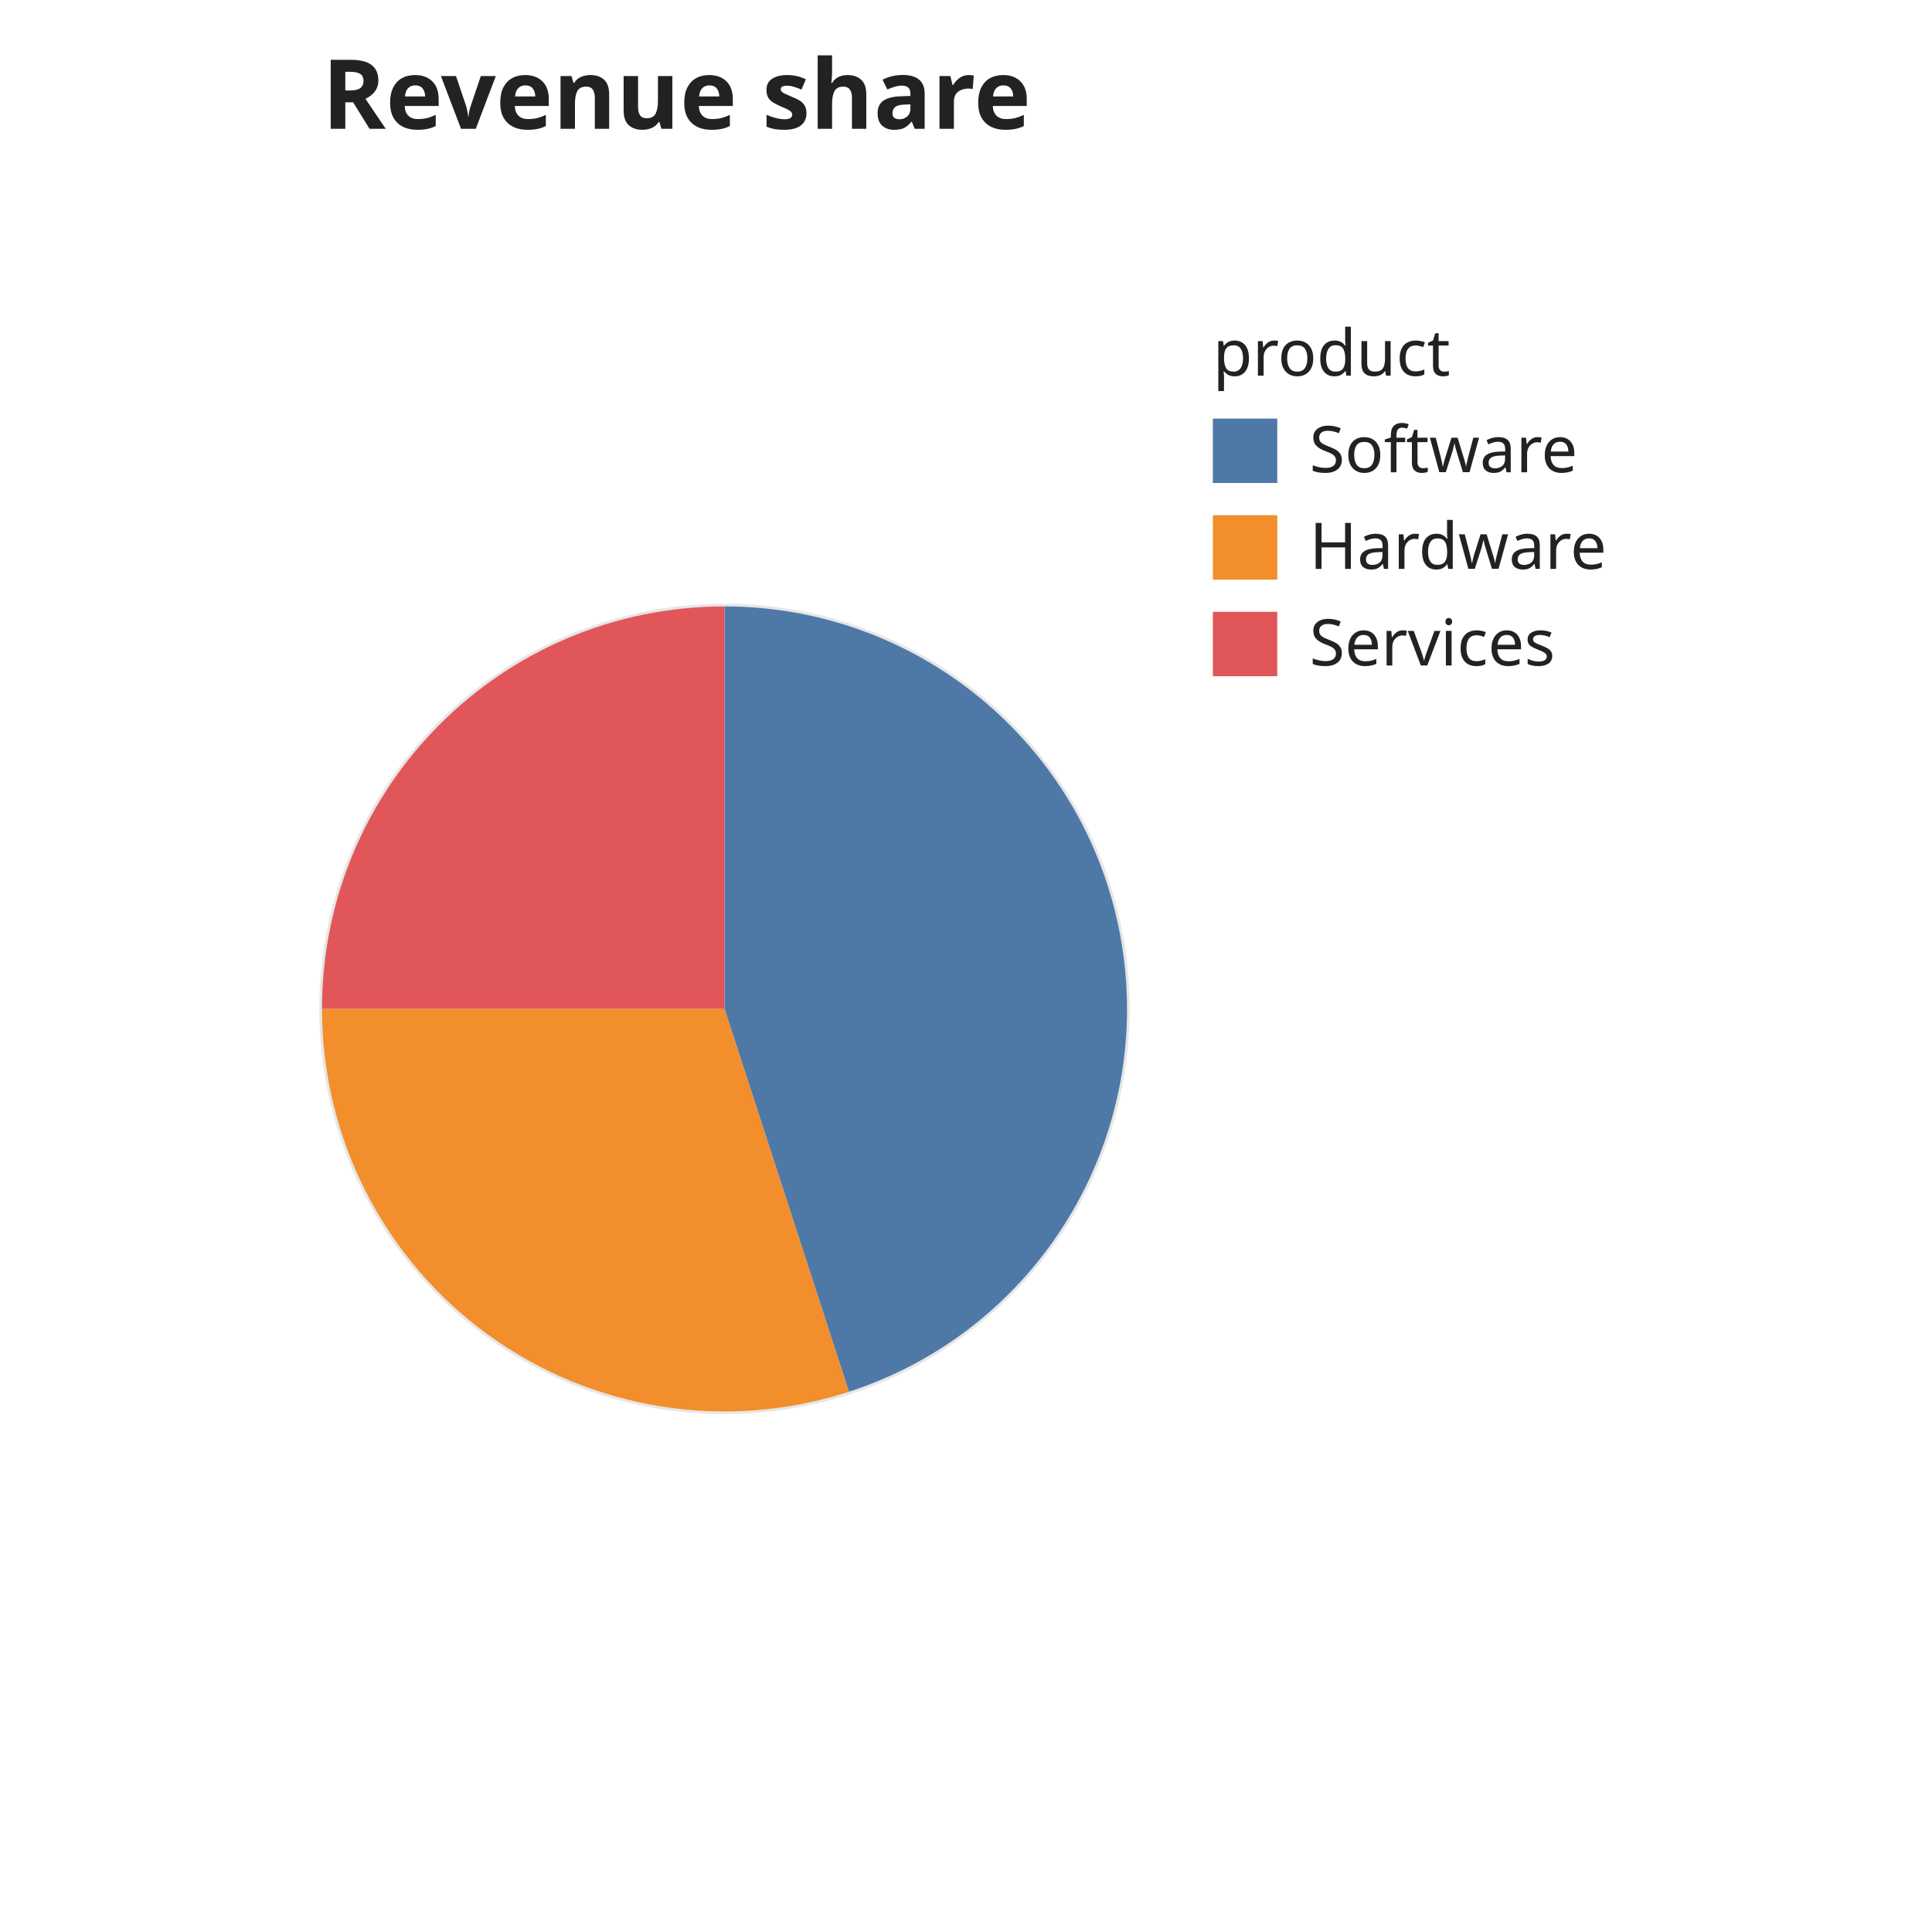
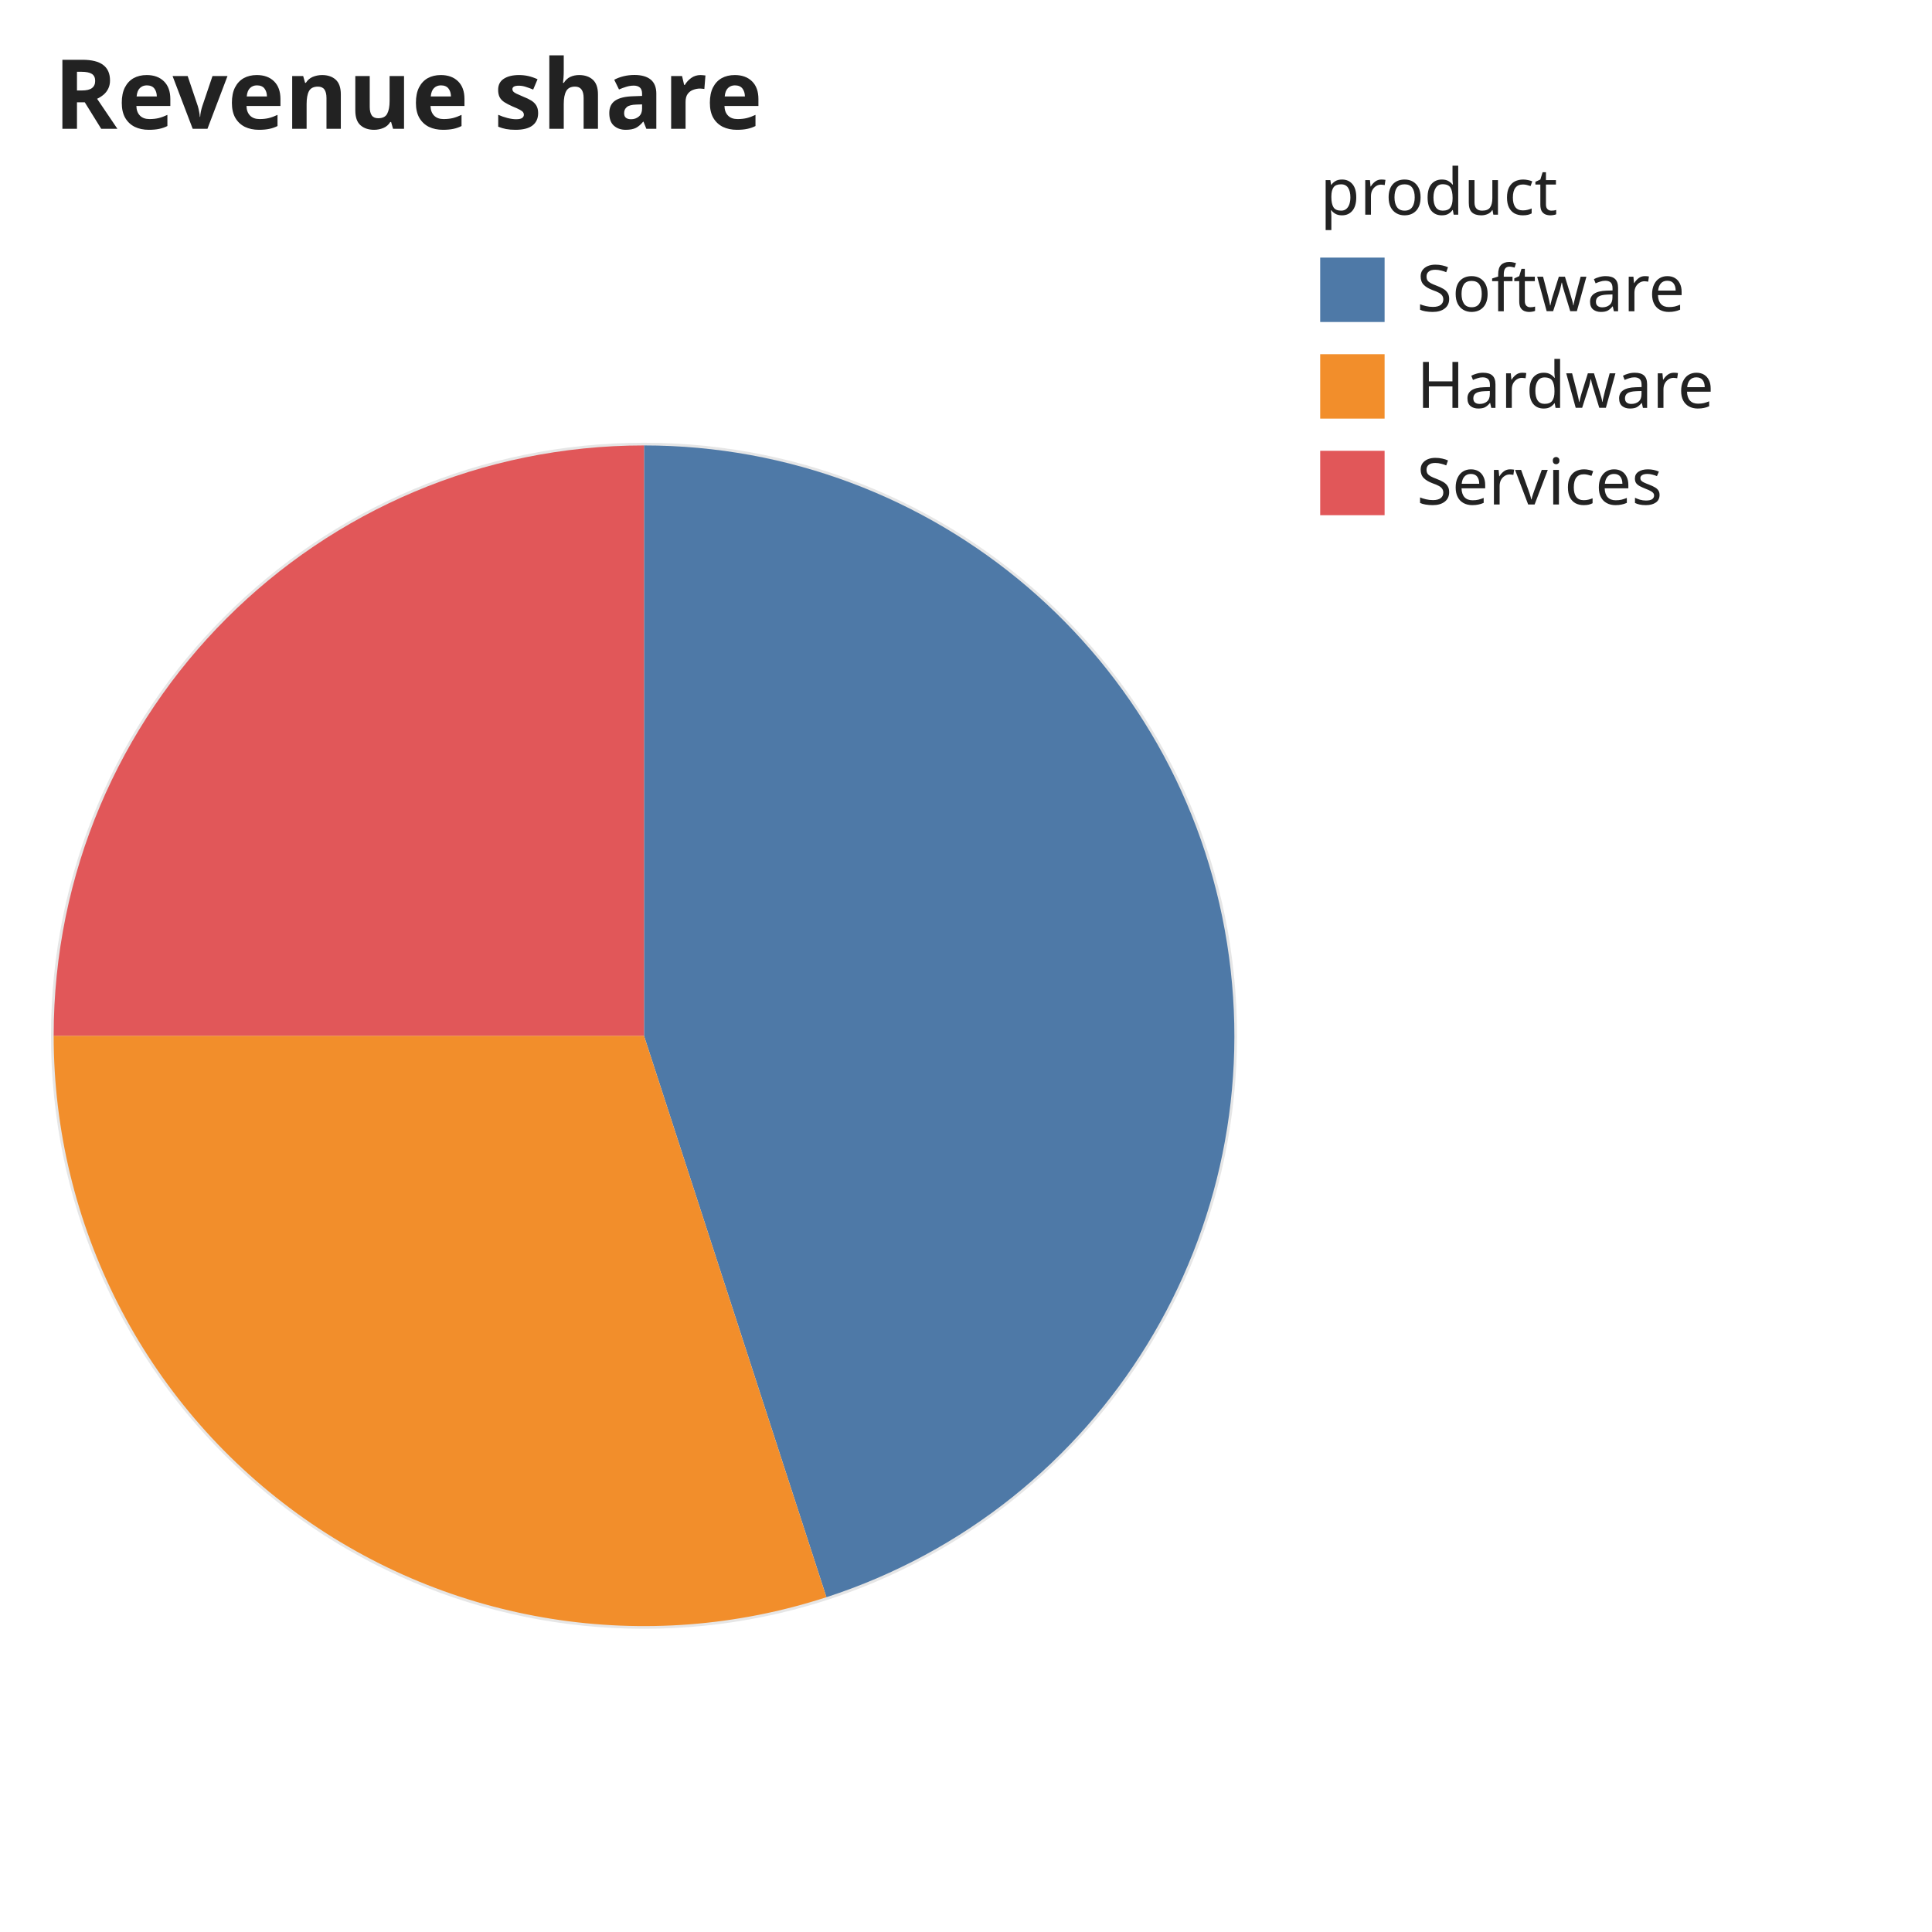
<svg xmlns="http://www.w3.org/2000/svg" width="360" height="360" viewBox="0 0 360 360" role="img" aria-label="Revenue share">
  <rect class="algraf-background" x="0" y="0" width="360" height="360" fill="#ffffff" />
-   <text class="algraf-title" x="60" y="24" font-family="system-ui, sans-serif" font-size="18" font-weight="600" fill="#222222">Revenue share</text>
-   <rect class="algraf-plot-area" x="60" y="66" width="150" height="244" fill="#ffffff" />
+   <text class="algraf-title" x="10" y="24" font-family="system-ui, sans-serif" font-size="18" font-weight="600" fill="#222222">Revenue share</text>
+   <rect class="algraf-plot-area" x="10" y="36" width="220" height="314" fill="#ffffff" />
  <g class="algraf-polar-grid">
-     <circle cx="135" cy="188" r="75" fill="none" stroke="#e6e6e6" stroke-width="1" />
+     <circle cx="120" cy="193" r="110" fill="none" stroke="#e6e6e6" stroke-width="1" />
  </g>
  <g class="algraf-layer algraf-geom-bar">
-     <path d="M 135 113 A 75 75 0 0 1 158.176 259.329 L 135 188 Z" fill="#4E79A7" opacity="1" />
-     <path d="M 158.176 259.329 A 75 75 0 0 1 60 188 L 135 188 Z" fill="#F28E2B" opacity="1" />
-     <path d="M 60 188 A 75 75 0 0 1 135 113 L 135 188 Z" fill="#E15759" opacity="1" />
+     <path d="M 120 83 A 110 110 0 0 1 153.992 297.616 L 120 193 Z" fill="#4E79A7" opacity="1" />
+     <path d="M 153.992 297.616 A 110 110 0 0 1 10 193 L 120 193 Z" fill="#F28E2B" opacity="1" />
+     <path d="M 10 193 A 110 110 0 0 1 120 83 L 120 193 Z" fill="#E15759" opacity="1" />
  </g>
  <g class="algraf-legends">
-     <text x="226" y="70" text-anchor="start" font-family="system-ui, sans-serif" font-size="12" fill="#222222">product</text>
-     <rect x="226" y="78" width="12" height="12" fill="#4E79A7" />
-     <text x="244" y="88" text-anchor="start" font-family="system-ui, sans-serif" font-size="12" fill="#222222">Software</text>
-     <rect x="226" y="96" width="12" height="12" fill="#F28E2B" />
-     <text x="244" y="106" text-anchor="start" font-family="system-ui, sans-serif" font-size="12" fill="#222222">Hardware</text>
-     <rect x="226" y="114" width="12" height="12" fill="#E15759" />
-     <text x="244" y="124" text-anchor="start" font-family="system-ui, sans-serif" font-size="12" fill="#222222">Services</text>
+     <text x="246" y="40" text-anchor="start" font-family="system-ui, sans-serif" font-size="12" fill="#222222">product</text>
+     <rect x="246" y="48" width="12" height="12" fill="#4E79A7" />
+     <text x="264" y="58" text-anchor="start" font-family="system-ui, sans-serif" font-size="12" fill="#222222">Software</text>
+     <rect x="246" y="66" width="12" height="12" fill="#F28E2B" />
+     <text x="264" y="76" text-anchor="start" font-family="system-ui, sans-serif" font-size="12" fill="#222222">Hardware</text>
+     <rect x="246" y="84" width="12" height="12" fill="#E15759" />
+     <text x="264" y="94" text-anchor="start" font-family="system-ui, sans-serif" font-size="12" fill="#222222">Services</text>
  </g>
</svg>
